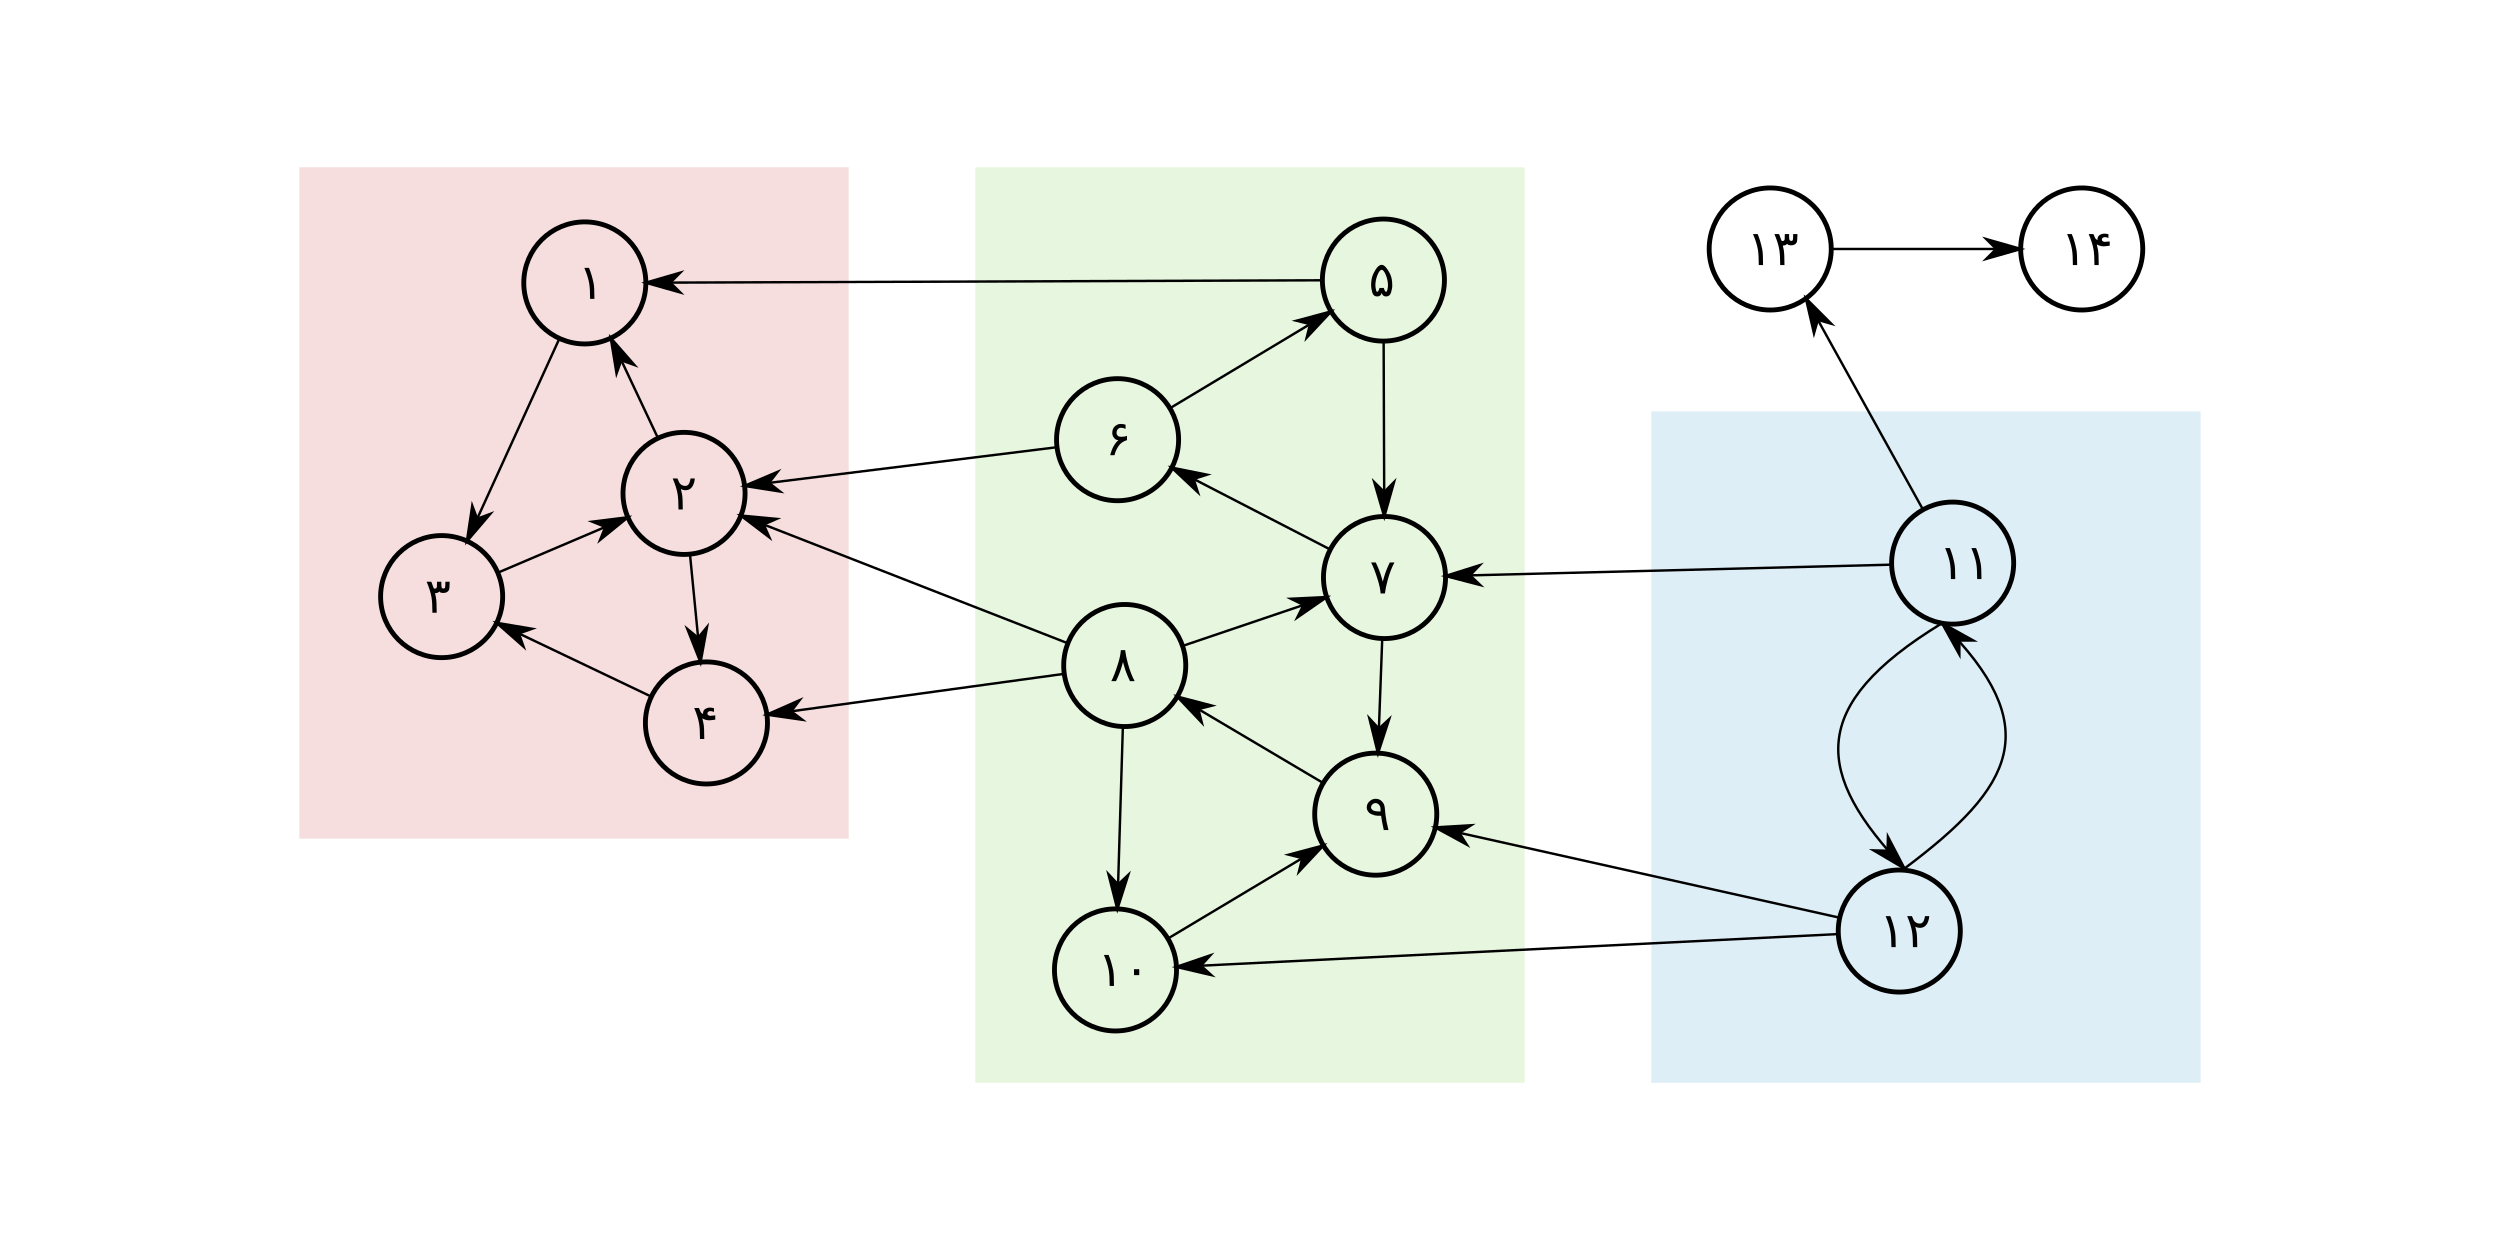
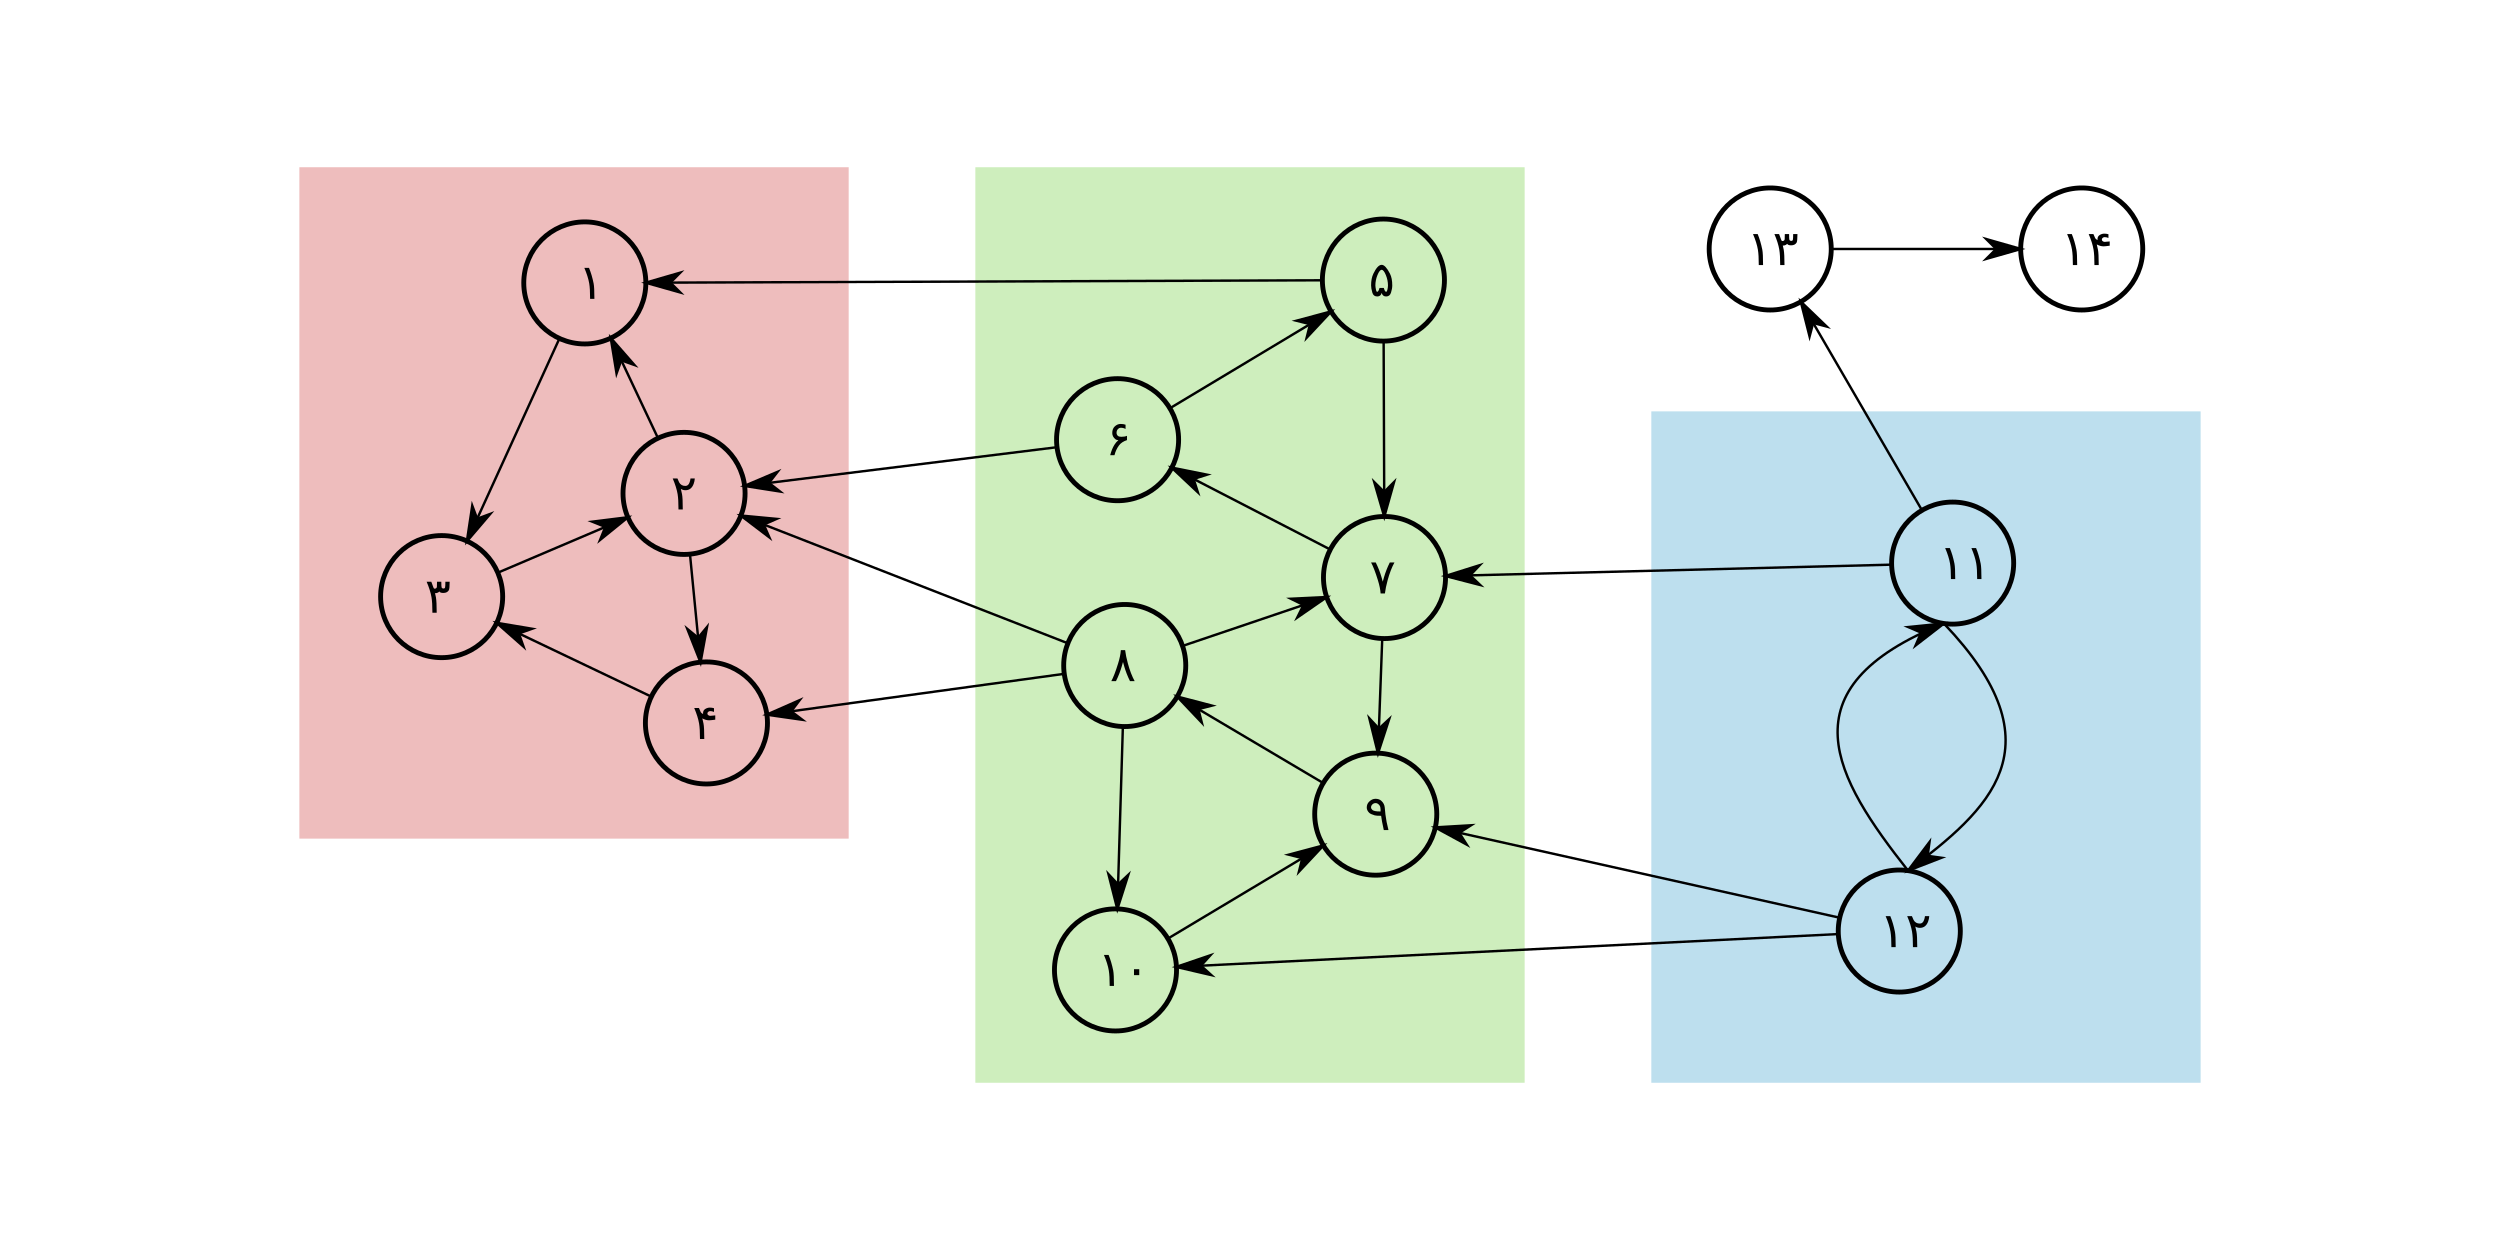
<svg xmlns="http://www.w3.org/2000/svg" id="svg8" version="1.1" viewBox="0 0 2048 1024" height="1024" width="2048">
  <defs id="defs2">
    <marker orient="auto" refY="0" refX="0" id="marker4609" style="overflow:visible">
      <path id="path4607" d="M 0,0 5,-5 -12.5,0 5,5 Z" style="fill:#000000;fill-opacity:1;fill-rule:evenodd;stroke:#000000;stroke-width:1pt;stroke-opacity:1" transform="matrix(-0.8,0,0,-0.8,-10,0)" />
    </marker>
    <marker style="overflow:visible" id="marker4431" refX="0" refY="0" orient="auto">
      <path transform="matrix(-0.8,0,0,-0.8,-10,0)" style="fill:#000000;fill-opacity:1;fill-rule:evenodd;stroke:#000000;stroke-width:1pt;stroke-opacity:1" d="M 0,0 5,-5 -12.5,0 5,5 Z" id="path4429" />
    </marker>
    <marker orient="auto" refY="0" refX="0" id="marker1857" style="overflow:visible">
      <path id="path1855" d="M 0,0 5,-5 -12.5,0 5,5 Z" style="fill:#000000;fill-opacity:1;fill-rule:evenodd;stroke:#000000;stroke-width:1pt;stroke-opacity:1" transform="matrix(-0.8,0,0,-0.8,-10,0)" />
    </marker>
    <marker orient="auto" refY="0" refX="0" id="marker1847" style="overflow:visible">
      <path id="path1845" d="M 0,0 5,-5 -12.5,0 5,5 Z" style="fill:#000000;fill-opacity:1;fill-rule:evenodd;stroke:#000000;stroke-width:1pt;stroke-opacity:1" transform="matrix(-0.8,0,0,-0.8,-10,0)" />
    </marker>
    <marker orient="auto" refY="0" refX="0" id="marker1837" style="overflow:visible">
      <path id="path1835" d="M 0,0 5,-5 -12.5,0 5,5 Z" style="fill:#000000;fill-opacity:1;fill-rule:evenodd;stroke:#000000;stroke-width:1pt;stroke-opacity:1" transform="matrix(-0.8,0,0,-0.8,-10,0)" />
    </marker>
    <marker orient="auto" refY="0" refX="0" id="marker1827" style="overflow:visible">
      <path id="path1825" d="M 0,0 5,-5 -12.5,0 5,5 Z" style="fill:#000000;fill-opacity:1;fill-rule:evenodd;stroke:#000000;stroke-width:1pt;stroke-opacity:1" transform="matrix(-0.8,0,0,-0.8,-10,0)" />
    </marker>
    <marker orient="auto" refY="0" refX="0" id="marker1817" style="overflow:visible">
      <path id="path1815" d="M 0,0 5,-5 -12.5,0 5,5 Z" style="fill:#000000;fill-opacity:1;fill-rule:evenodd;stroke:#000000;stroke-width:1pt;stroke-opacity:1" transform="matrix(-0.8,0,0,-0.8,-10,0)" />
    </marker>
    <marker orient="auto" refY="0" refX="0" id="marker1807" style="overflow:visible">
      <path id="path1805" d="M 0,0 5,-5 -12.5,0 5,5 Z" style="fill:#000000;fill-opacity:1;fill-rule:evenodd;stroke:#000000;stroke-width:1pt;stroke-opacity:1" transform="matrix(-0.8,0,0,-0.8,-10,0)" />
    </marker>
    <marker orient="auto" refY="0" refX="0" id="marker1797" style="overflow:visible">
      <path id="path1795" d="M 0,0 5,-5 -12.5,0 5,5 Z" style="fill:#000000;fill-opacity:1;fill-rule:evenodd;stroke:#000000;stroke-width:1pt;stroke-opacity:1" transform="matrix(-0.8,0,0,-0.8,-10,0)" />
    </marker>
    <marker orient="auto" refY="0" refX="0" id="marker1787" style="overflow:visible">
      <path id="path1785" d="M 0,0 5,-5 -12.5,0 5,5 Z" style="fill:#000000;fill-opacity:1;fill-rule:evenodd;stroke:#000000;stroke-width:1pt;stroke-opacity:1" transform="matrix(-0.8,0,0,-0.8,-10,0)" />
    </marker>
    <marker orient="auto" refY="0" refX="0" id="marker1777" style="overflow:visible">
      <path id="path1775" d="M 0,0 5,-5 -12.5,0 5,5 Z" style="fill:#000000;fill-opacity:1;fill-rule:evenodd;stroke:#000000;stroke-width:1pt;stroke-opacity:1" transform="matrix(-0.8,0,0,-0.8,-10,0)" />
    </marker>
    <marker orient="auto" refY="0" refX="0" id="marker1767" style="overflow:visible">
      <path id="path1765" d="M 0,0 5,-5 -12.5,0 5,5 Z" style="fill:#000000;fill-opacity:1;fill-rule:evenodd;stroke:#000000;stroke-width:1pt;stroke-opacity:1" transform="matrix(-0.8,0,0,-0.8,-10,0)" />
    </marker>
    <marker orient="auto" refY="0" refX="0" id="marker1757" style="overflow:visible">
      <path id="path1755" d="M 0,0 5,-5 -12.5,0 5,5 Z" style="fill:#000000;fill-opacity:1;fill-rule:evenodd;stroke:#000000;stroke-width:1pt;stroke-opacity:1" transform="matrix(-0.8,0,0,-0.8,-10,0)" />
    </marker>
    <marker orient="auto" refY="0" refX="0" id="marker1747" style="overflow:visible">
      <path id="path1745" d="M 0,0 5,-5 -12.5,0 5,5 Z" style="fill:#000000;fill-opacity:1;fill-rule:evenodd;stroke:#000000;stroke-width:1pt;stroke-opacity:1" transform="matrix(-0.8,0,0,-0.8,-10,0)" />
    </marker>
    <marker orient="auto" refY="0" refX="0" id="marker1737" style="overflow:visible">
      <path id="path1735" d="M 0,0 5,-5 -12.5,0 5,5 Z" style="fill:#000000;fill-opacity:1;fill-rule:evenodd;stroke:#000000;stroke-width:1pt;stroke-opacity:1" transform="matrix(-0.8,0,0,-0.8,-10,0)" />
    </marker>
    <marker orient="auto" refY="0" refX="0" id="marker1727" style="overflow:visible">
      <path id="path1725" d="M 0,0 5,-5 -12.5,0 5,5 Z" style="fill:#000000;fill-opacity:1;fill-rule:evenodd;stroke:#000000;stroke-width:1pt;stroke-opacity:1" transform="matrix(-0.8,0,0,-0.8,-10,0)" />
    </marker>
    <marker orient="auto" refY="0" refX="0" id="marker1717" style="overflow:visible">
      <path id="path1715" d="M 0,0 5,-5 -12.5,0 5,5 Z" style="fill:#000000;fill-opacity:1;fill-rule:evenodd;stroke:#000000;stroke-width:1pt;stroke-opacity:1" transform="matrix(-0.8,0,0,-0.8,-10,0)" />
    </marker>
    <marker orient="auto" refY="0" refX="0" id="marker1707" style="overflow:visible">
      <path id="path1705" d="M 0,0 5,-5 -12.5,0 5,5 Z" style="fill:#000000;fill-opacity:1;fill-rule:evenodd;stroke:#000000;stroke-width:1pt;stroke-opacity:1" transform="matrix(-0.8,0,0,-0.8,-10,0)" />
    </marker>
    <marker orient="auto" refY="0" refX="0" id="marker1697" style="overflow:visible">
      <path id="path1695" d="M 0,0 5,-5 -12.5,0 5,5 Z" style="fill:#000000;fill-opacity:1;fill-rule:evenodd;stroke:#000000;stroke-width:1pt;stroke-opacity:1" transform="matrix(-0.8,0,0,-0.8,-10,0)" />
    </marker>
    <marker orient="auto" refY="0" refX="0" id="marker1687" style="overflow:visible">
      <path id="path1685" d="M 0,0 5,-5 -12.5,0 5,5 Z" style="fill:#000000;fill-opacity:1;fill-rule:evenodd;stroke:#000000;stroke-width:1pt;stroke-opacity:1" transform="matrix(-0.8,0,0,-0.8,-10,0)" />
    </marker>
    <marker orient="auto" refY="0" refX="0" id="marker1677" style="overflow:visible">
      <path id="path1675" d="M 0,0 5,-5 -12.5,0 5,5 Z" style="fill:#000000;fill-opacity:1;fill-rule:evenodd;stroke:#000000;stroke-width:1pt;stroke-opacity:1" transform="matrix(-0.8,0,0,-0.8,-10,0)" />
    </marker>
    <marker orient="auto" refY="0" refX="0" id="marker1667" style="overflow:visible">
      <path id="path1665" d="M 0,0 5,-5 -12.5,0 5,5 Z" style="fill:#000000;fill-opacity:1;fill-rule:evenodd;stroke:#000000;stroke-width:1pt;stroke-opacity:1" transform="matrix(-0.8,0,0,-0.8,-10,0)" />
    </marker>
    <marker orient="auto" refY="0" refX="0" id="marker1657" style="overflow:visible">
      <path id="path1655" d="M 0,0 5,-5 -12.5,0 5,5 Z" style="fill:#000000;fill-opacity:1;fill-rule:evenodd;stroke:#000000;stroke-width:1pt;stroke-opacity:1" transform="matrix(-0.8,0,0,-0.8,-10,0)" />
    </marker>
    <marker orient="auto" refY="0" refX="0" id="marker1647" style="overflow:visible">
      <path id="path1645" d="M 0,0 5,-5 -12.5,0 5,5 Z" style="fill:#000000;fill-opacity:1;fill-rule:evenodd;stroke:#000000;stroke-width:1pt;stroke-opacity:1" transform="matrix(-0.8,0,0,-0.8,-10,0)" />
    </marker>
    <marker orient="auto" refY="0" refX="0" id="marker1637" style="overflow:visible">
      <path id="path1635" d="M 0,0 5,-5 -12.5,0 5,5 Z" style="fill:#000000;fill-opacity:1;fill-rule:evenodd;stroke:#000000;stroke-width:1pt;stroke-opacity:1" transform="matrix(-0.8,0,0,-0.8,-10,0)" />
    </marker>
    <marker style="overflow:visible" id="Arrow2Lend" refX="0" refY="0" orient="auto">
      <path transform="matrix(-1.1,0,0,-1.1,-1.1,0)" d="M 8.719,4.034 -2.207,0.016 8.719,-4.002 c -1.745,2.372 -1.735,5.617 -6e-7,8.035 z" style="fill:#000000;fill-opacity:1;fill-rule:evenodd;stroke:#000000;stroke-width:0.625;stroke-linejoin:round;stroke-opacity:1" id="path1128" />
    </marker>
    <marker style="overflow:visible" id="marker1385" refX="0" refY="0" orient="auto">
      <path transform="matrix(-0.8,0,0,-0.8,-10,0)" style="fill:#000000;fill-opacity:1;fill-rule:evenodd;stroke:#000000;stroke-width:1pt;stroke-opacity:1" d="M 0,0 5,-5 -12.5,0 5,5 Z" id="path1383" />
    </marker>
  </defs>
  <g id="layer1">
-     <g transform="translate(-93.15454,21.26896)" id="g4847">
-       <rect style="opacity:1;fill:#d65c5c;fill-opacity:0.2;fill-rule:nonzero;stroke:none;stroke-width:2;stroke-linecap:round;stroke-linejoin:round;stroke-miterlimit:4;stroke-dasharray:none;stroke-dashoffset:2;stroke-opacity:1" id="rect4747" width="450" height="550" x="338.403" y="115.731" />
-       <g id="g4809" transform="translate(-14.70454,-34.90003)">
-         <g transform="translate(462.1256,88.26923)" id="g862">
-           <circle style="fill:none;fill-opacity:1;fill-rule:nonzero;stroke:#000000;stroke-width:4;stroke-linecap:round;stroke-linejoin:round;stroke-miterlimit:4;stroke-dasharray:none;stroke-dashoffset:2;stroke-opacity:1" id="path14" cx="124.802" cy="157.127" r="50" />
-           <text xml:space="preserve" style="font-style:normal;font-variant:normal;font-weight:normal;font-stretch:normal;font-size:40px;line-height:1.25;font-family:Vazir;-inkscape-font-specification:Vazir;letter-spacing:0px;word-spacing:0px;fill:#000000;fill-opacity:1;stroke:none" x="118.992" y="170.213" id="text841">
-             <tspan id="tspan839" x="118.992" y="170.213">۱</tspan>
-           </text>
-         </g>
-         <g transform="translate(474.8771,289.3127)" id="g1042">
-           <circle r="50" cy="128.512" cx="193.347" id="path14-91" style="fill:none;fill-opacity:1;fill-rule:nonzero;stroke:#000000;stroke-width:4;stroke-linecap:round;stroke-linejoin:round;stroke-miterlimit:4;stroke-dasharray:none;stroke-dashoffset:2;stroke-opacity:1" />
-           <text id="text841-8" y="141.686" x="182.469" style="font-style:normal;font-variant:normal;font-weight:normal;font-stretch:normal;font-size:40px;line-height:1.25;font-family:Vazir;-inkscape-font-specification:Vazir;letter-spacing:0px;word-spacing:0px;fill:#000000;fill-opacity:1;stroke:none" xml:space="preserve">
-             <tspan y="141.686" x="182.469" id="tspan839-6">۲</tspan>
-           </text>
-         </g>
-         <g transform="translate(150.4697,374.9563)" id="g1047">
-           <circle r="50" cy="127.419" cx="319.178" id="path14-6" style="fill:none;fill-opacity:1;fill-rule:nonzero;stroke:#000000;stroke-width:4;stroke-linecap:round;stroke-linejoin:round;stroke-miterlimit:4;stroke-dasharray:none;stroke-dashoffset:2;stroke-opacity:1" />
-           <text id="text841-67" y="140.603" x="305.399" style="font-style:normal;font-variant:normal;font-weight:normal;font-stretch:normal;font-size:40px;line-height:1.25;font-family:Vazir;-inkscape-font-specification:Vazir;letter-spacing:0px;word-spacing:0px;fill:#000000;fill-opacity:1;stroke:none" xml:space="preserve">
-             <tspan y="140.603" x="305.399" id="tspan839-7">۳</tspan>
-           </text>
-         </g>
-         <g transform="translate(243.0339,477.9015)" id="g1052">
-           <circle r="50" cy="127.964" cx="443.535" id="path14-1" style="fill:none;fill-opacity:1;fill-rule:nonzero;stroke:#000000;stroke-width:4;stroke-linecap:round;stroke-linejoin:round;stroke-miterlimit:4;stroke-dasharray:none;stroke-dashoffset:2;stroke-opacity:1" />
-           <text id="text841-2" y="141.119" x="431.923" style="font-style:normal;font-variant:normal;font-weight:normal;font-stretch:normal;font-size:40px;line-height:1.25;font-family:Vazir;-inkscape-font-specification:Vazir;letter-spacing:0px;word-spacing:0px;fill:#000000;fill-opacity:1;stroke:none" xml:space="preserve">
-             <tspan y="141.119" x="431.923" id="tspan839-69">۴</tspan>
-           </text>
-         </g>
-         <path id="path1105" d="M 566.169,290.883 490.407,456.889" style="fill:none;fill-rule:evenodd;stroke:#000000;stroke-width:2;stroke-linecap:round;stroke-linejoin:round;stroke-miterlimit:4;stroke-dasharray:none;stroke-opacity:1;marker-end:url(#marker1637)" />
-         <path id="path1473" d="M 646.902,372.6 608.25,290.621" style="fill:none;fill-rule:evenodd;stroke:#000000;stroke-width:2;stroke-linecap:butt;stroke-linejoin:miter;stroke-miterlimit:4;stroke-dasharray:none;stroke-opacity:1;marker-end:url(#marker1647)" />
-         <path id="path1491" d="M 515.651,482.788 622.222,437.412" style="fill:none;fill-rule:evenodd;stroke:#000000;stroke-width:2;stroke-linecap:butt;stroke-linejoin:miter;stroke-miterlimit:4;stroke-dasharray:none;stroke-opacity:1;marker-end:url(#marker1657)" />
-         <path id="path1509" d="m 673.079,467.588 8.635,88.514" style="fill:none;fill-rule:evenodd;stroke:#000000;stroke-width:2;stroke-linecap:butt;stroke-linejoin:miter;stroke-miterlimit:4;stroke-dasharray:none;stroke-opacity:1;marker-end:url(#marker1667)" />
-         <path id="path1511" d="M 641.442,584.337 514.774,523.905" style="fill:none;fill-rule:evenodd;stroke:#000000;stroke-width:2;stroke-linecap:butt;stroke-linejoin:miter;stroke-miterlimit:4;stroke-dasharray:none;stroke-opacity:1;marker-end:url(#marker1677)" />
-       </g>
-     </g>
-     <g transform="translate(-99.01434,30.05866)" id="g4884">
-       <rect style="opacity:1;fill:#87d65c;fill-opacity:0.2;fill-rule:nonzero;stroke:none;stroke-width:2;stroke-linecap:round;stroke-linejoin:round;stroke-miterlimit:4;stroke-dasharray:none;stroke-dashoffset:2;stroke-opacity:1" id="rect4749" width="450" height="750" x="898.014" y="106.941" />
-       <g id="g4786" transform="translate(-4.127637,-14.09676)">
-         <g transform="translate(650.4662,87.29669)" id="g1057">
-           <circle r="50" cy="126.176" cx="585.965" id="path14-9" style="fill:none;fill-opacity:1;fill-rule:nonzero;stroke:#000000;stroke-width:4;stroke-linecap:round;stroke-linejoin:round;stroke-miterlimit:4;stroke-dasharray:none;stroke-dashoffset:2;stroke-opacity:1" />
-           <text id="text841-4" y="139.389" x="573.797" style="font-style:normal;font-variant:normal;font-weight:normal;font-stretch:normal;font-size:40px;line-height:1.25;font-family:Vazir;-inkscape-font-specification:Vazir;letter-spacing:0px;word-spacing:0px;fill:#000000;fill-opacity:1;stroke:none" xml:space="preserve">
-             <tspan y="139.389" x="573.797" id="tspan839-1">۵</tspan>
-           </text>
-         </g>
-         <g transform="translate(1156.573,175.1213)" id="g1082">
-           <circle r="50" cy="282.028" cx="80.755" id="path14-4" style="fill:none;fill-opacity:1;fill-rule:nonzero;stroke:#000000;stroke-width:4;stroke-linecap:round;stroke-linejoin:round;stroke-miterlimit:4;stroke-dasharray:none;stroke-dashoffset:2;stroke-opacity:1" />
-           <text id="text841-6" y="295.104" x="68.587" style="font-style:normal;font-variant:normal;font-weight:normal;font-stretch:normal;font-size:40px;line-height:1.25;font-family:Vazir;-inkscape-font-specification:Vazir;letter-spacing:0px;word-spacing:0px;fill:#000000;fill-opacity:1;stroke:none" xml:space="preserve">
-             <tspan y="295.104" x="68.587" id="tspan839-0">۷</tspan>
-           </text>
-         </g>
-         <g transform="translate(300.6683,223.6106)" id="g1069">
-           <circle r="50" cy="120.618" cx="717.993" id="path14-8" style="fill:none;fill-opacity:1;fill-rule:nonzero;stroke:#000000;stroke-width:4;stroke-linecap:round;stroke-linejoin:round;stroke-miterlimit:4;stroke-dasharray:none;stroke-dashoffset:2;stroke-opacity:1" />
-           <text id="text841-9" y="133.333" x="707.886" style="font-style:normal;font-variant:normal;font-weight:normal;font-stretch:normal;font-size:40px;line-height:1.25;font-family:Vazir;-inkscape-font-specification:Vazir;letter-spacing:0px;word-spacing:0px;fill:#000000;fill-opacity:1;stroke:none" xml:space="preserve">
-             <tspan y="133.333" x="707.886" id="tspan839-10">۶</tspan>
-           </text>
-         </g>
-         <g transform="translate(893.5871,373.2261)" id="g1092">
-           <circle r="50" cy="277.761" cx="336.564" id="path14-67" style="fill:none;fill-opacity:1;fill-rule:nonzero;stroke:#000000;stroke-width:4;stroke-linecap:round;stroke-linejoin:round;stroke-miterlimit:4;stroke-dasharray:none;stroke-dashoffset:2;stroke-opacity:1" />
-           <text id="text841-3" y="290.779" x="327.248" style="font-style:normal;font-variant:normal;font-weight:normal;font-stretch:normal;font-size:40px;line-height:1.25;font-family:Vazir;-inkscape-font-specification:Vazir;letter-spacing:0px;word-spacing:0px;fill:#000000;fill-opacity:1;stroke:none" xml:space="preserve">
-             <tspan y="290.779" x="327.248" id="tspan839-9">۹</tspan>
-           </text>
-         </g>
-         <g transform="translate(813.9992,246.9235)" id="g1087">
-           <circle r="50" cy="282.301" cx="210.518" id="path14-5" style="fill:none;fill-opacity:1;fill-rule:nonzero;stroke:#000000;stroke-width:4;stroke-linecap:round;stroke-linejoin:round;stroke-miterlimit:4;stroke-dasharray:none;stroke-dashoffset:2;stroke-opacity:1" />
-           <text id="text841-1" y="295.104" x="198.35" style="font-style:normal;font-variant:normal;font-weight:normal;font-stretch:normal;font-size:40px;line-height:1.25;font-family:Vazir;-inkscape-font-specification:Vazir;letter-spacing:0px;word-spacing:0px;fill:#000000;fill-opacity:1;stroke:none" xml:space="preserve">
-             <tspan y="295.104" x="198.35" id="tspan839-8">۸</tspan>
-           </text>
-         </g>
-         <g transform="translate(553.674,500.046)" id="g1097">
-           <circle r="50" cy="278.558" cx="463.282" id="path14-61" style="fill:none;fill-opacity:1;fill-rule:nonzero;stroke:#000000;stroke-width:4;stroke-linecap:round;stroke-linejoin:round;stroke-miterlimit:4;stroke-dasharray:none;stroke-dashoffset:2;stroke-opacity:1" />
-           <text id="text841-98" y="291.644" x="448.36" style="font-style:normal;font-variant:normal;font-weight:normal;font-stretch:normal;font-size:40px;line-height:1.25;font-family:Vazir;-inkscape-font-specification:Vazir;letter-spacing:0px;word-spacing:0px;fill:#000000;fill-opacity:1;stroke:none" xml:space="preserve">
-             <tspan y="291.644" x="448.36" id="tspan839-4">۱۰</tspan>
-           </text>
-         </g>
-         <path id="path1513" d="m 1236.616,263.471 0.529,143.679" style="fill:none;fill-rule:evenodd;stroke:#000000;stroke-width:2;stroke-linecap:butt;stroke-linejoin:miter;stroke-miterlimit:4;stroke-dasharray:none;stroke-opacity:1;marker-end:url(#marker1687)" />
-         <path id="path1515" d="m 1061.528,318.49 132.038,-79.28" style="fill:none;fill-rule:evenodd;stroke:#000000;stroke-width:2;stroke-linecap:butt;stroke-linejoin:miter;stroke-miterlimit:4;stroke-dasharray:none;stroke-opacity:1;marker-end:url(#marker1697)" />
-         <path id="path1517" d="M 1192.903,434.208 1063.087,367.17" style="fill:none;fill-rule:evenodd;stroke:#000000;stroke-width:2;stroke-linecap:butt;stroke-linejoin:miter;stroke-miterlimit:4;stroke-dasharray:none;stroke-opacity:1;marker-end:url(#marker1707)" />
-         <path id="path1521" d="m 1071.874,513.186 118.098,-39.998" style="fill:none;fill-rule:evenodd;stroke:#000000;stroke-width:2;stroke-linecap:butt;stroke-linejoin:miter;stroke-miterlimit:4;stroke-dasharray:none;stroke-opacity:1;marker-end:url(#marker1727)" />
-         <path id="path1523" d="m 1235.478,507.115 -3.477,93.907" style="fill:none;fill-rule:evenodd;stroke:#000000;stroke-width:2;stroke-linecap:butt;stroke-linejoin:miter;stroke-miterlimit:4;stroke-dasharray:none;stroke-opacity:1;marker-end:url(#marker1737)" />
-         <path id="path1525" d="M 1187.129,625.512 1067.54,554.7" style="fill:none;fill-rule:evenodd;stroke:#000000;stroke-width:2;stroke-linecap:butt;stroke-linejoin:miter;stroke-miterlimit:4;stroke-dasharray:none;stroke-opacity:1;marker-end:url(#marker1747)" />
-         <path id="path1527" d="m 1023.002,579.201 -4.531,149.427" style="fill:none;fill-rule:evenodd;stroke:#000000;stroke-width:2;stroke-linecap:butt;stroke-linejoin:miter;stroke-miterlimit:4;stroke-dasharray:none;stroke-opacity:1;marker-end:url(#marker1757)" />
-         <path id="path1529" d="m 1059.857,752.924 127.393,-76.256" style="fill:none;fill-rule:evenodd;stroke:#000000;stroke-width:2;stroke-linecap:butt;stroke-linejoin:miter;stroke-miterlimit:4;stroke-dasharray:none;stroke-opacity:1;marker-end:url(#marker1767)" />
-       </g>
+     <rect y="137" x="245.249" height="550" width="450" id="rect4747" style="opacity:1;fill:#d45858;fill-opacity:0.392;fill-rule:nonzero;stroke:none;stroke-width:2;stroke-linecap:round;stroke-linejoin:round;stroke-miterlimit:4;stroke-dasharray:none;stroke-dashoffset:2;stroke-opacity:1" />
+     <g transform="translate(-107.8591,-13.63107)" id="g4809">
+       <g id="g862" transform="translate(462.1256,88.26923)">
+         <circle r="50" cy="157.127" cx="124.802" id="path14" style="fill:none;fill-opacity:1;fill-rule:nonzero;stroke:#000000;stroke-width:4;stroke-linecap:round;stroke-linejoin:round;stroke-miterlimit:4;stroke-dasharray:none;stroke-dashoffset:2;stroke-opacity:1" />
+         <text id="text841" y="170.213" x="118.992" style="font-style:normal;font-variant:normal;font-weight:normal;font-stretch:normal;font-size:40px;line-height:1.25;font-family:Vazir;-inkscape-font-specification:Vazir;letter-spacing:0px;word-spacing:0px;fill:#000000;fill-opacity:1;stroke:none" xml:space="preserve">
+           <tspan y="170.213" x="118.992" id="tspan839">۱</tspan>
+         </text>
+       </g>
+       <g id="g1042" transform="translate(474.8771,289.3127)">
+         <circle style="fill:none;fill-opacity:1;fill-rule:nonzero;stroke:#000000;stroke-width:4;stroke-linecap:round;stroke-linejoin:round;stroke-miterlimit:4;stroke-dasharray:none;stroke-dashoffset:2;stroke-opacity:1" id="path14-91" cx="193.347" cy="128.512" r="50" />
+         <text xml:space="preserve" style="font-style:normal;font-variant:normal;font-weight:normal;font-stretch:normal;font-size:40px;line-height:1.25;font-family:Vazir;-inkscape-font-specification:Vazir;letter-spacing:0px;word-spacing:0px;fill:#000000;fill-opacity:1;stroke:none" x="182.469" y="141.686" id="text841-8">
+           <tspan id="tspan839-6" x="182.469" y="141.686">۲</tspan>
+         </text>
+       </g>
+       <g id="g1047" transform="translate(150.4697,374.9563)">
+         <circle style="fill:none;fill-opacity:1;fill-rule:nonzero;stroke:#000000;stroke-width:4;stroke-linecap:round;stroke-linejoin:round;stroke-miterlimit:4;stroke-dasharray:none;stroke-dashoffset:2;stroke-opacity:1" id="path14-6" cx="319.178" cy="127.419" r="50" />
+         <text xml:space="preserve" style="font-style:normal;font-variant:normal;font-weight:normal;font-stretch:normal;font-size:40px;line-height:1.25;font-family:Vazir;-inkscape-font-specification:Vazir;letter-spacing:0px;word-spacing:0px;fill:#000000;fill-opacity:1;stroke:none" x="305.399" y="140.603" id="text841-67">
+           <tspan id="tspan839-7" x="305.399" y="140.603">۳</tspan>
+         </text>
+       </g>
+       <g id="g1052" transform="translate(243.0339,477.9015)">
+         <circle style="fill:none;fill-opacity:1;fill-rule:nonzero;stroke:#000000;stroke-width:4;stroke-linecap:round;stroke-linejoin:round;stroke-miterlimit:4;stroke-dasharray:none;stroke-dashoffset:2;stroke-opacity:1" id="path14-1" cx="443.535" cy="127.964" r="50" />
+         <text xml:space="preserve" style="font-style:normal;font-variant:normal;font-weight:normal;font-stretch:normal;font-size:40px;line-height:1.25;font-family:Vazir;-inkscape-font-specification:Vazir;letter-spacing:0px;word-spacing:0px;fill:#000000;fill-opacity:1;stroke:none" x="431.923" y="141.119" id="text841-2">
+           <tspan id="tspan839-69" x="431.923" y="141.119">۴</tspan>
+         </text>
+       </g>
+       <path style="fill:none;fill-rule:evenodd;stroke:#000000;stroke-width:2;stroke-linecap:round;stroke-linejoin:round;stroke-miterlimit:4;stroke-dasharray:none;stroke-opacity:1;marker-end:url(#marker1637)" d="M 566.169,290.883 490.407,456.889" id="path1105" />
+       <path style="fill:none;fill-rule:evenodd;stroke:#000000;stroke-width:2;stroke-linecap:butt;stroke-linejoin:miter;stroke-miterlimit:4;stroke-dasharray:none;stroke-opacity:1;marker-end:url(#marker1647)" d="M 646.902,372.6 608.25,290.621" id="path1473" />
+       <path style="fill:none;fill-rule:evenodd;stroke:#000000;stroke-width:2;stroke-linecap:butt;stroke-linejoin:miter;stroke-miterlimit:4;stroke-dasharray:none;stroke-opacity:1;marker-end:url(#marker1657)" d="M 515.651,482.788 622.222,437.412" id="path1491" />
+       <path style="fill:none;fill-rule:evenodd;stroke:#000000;stroke-width:2;stroke-linecap:butt;stroke-linejoin:miter;stroke-miterlimit:4;stroke-dasharray:none;stroke-opacity:1;marker-end:url(#marker1667)" d="m 673.079,467.588 8.635,88.514" id="path1509" />
+       <path style="fill:none;fill-rule:evenodd;stroke:#000000;stroke-width:2;stroke-linecap:butt;stroke-linejoin:miter;stroke-miterlimit:4;stroke-dasharray:none;stroke-opacity:1;marker-end:url(#marker1677)" d="M 641.442,584.337 514.774,523.905" id="path1511" />
+     </g>
+     <rect y="137" x="799" height="750" width="450" id="rect4749" style="opacity:1;fill:#84d458;fill-opacity:0.392;fill-rule:nonzero;stroke:none;stroke-width:2;stroke-linecap:round;stroke-linejoin:round;stroke-miterlimit:4;stroke-dasharray:none;stroke-dashoffset:2;stroke-opacity:1" />
+     <g transform="translate(-103.142,15.9619)" id="g4786">
+       <g id="g1057" transform="translate(650.4662,87.29669)">
+         <circle style="fill:none;fill-opacity:1;fill-rule:nonzero;stroke:#000000;stroke-width:4;stroke-linecap:round;stroke-linejoin:round;stroke-miterlimit:4;stroke-dasharray:none;stroke-dashoffset:2;stroke-opacity:1" id="path14-9" cx="585.965" cy="126.176" r="50" />
+         <text xml:space="preserve" style="font-style:normal;font-variant:normal;font-weight:normal;font-stretch:normal;font-size:40px;line-height:1.25;font-family:Vazir;-inkscape-font-specification:Vazir;letter-spacing:0px;word-spacing:0px;fill:#000000;fill-opacity:1;stroke:none" x="573.797" y="139.389" id="text841-4">
+           <tspan id="tspan839-1" x="573.797" y="139.389">۵</tspan>
+         </text>
+       </g>
+       <g id="g1082" transform="translate(1156.573,175.1213)">
+         <circle style="fill:none;fill-opacity:1;fill-rule:nonzero;stroke:#000000;stroke-width:4;stroke-linecap:round;stroke-linejoin:round;stroke-miterlimit:4;stroke-dasharray:none;stroke-dashoffset:2;stroke-opacity:1" id="path14-4" cx="80.755" cy="282.028" r="50" />
+         <text xml:space="preserve" style="font-style:normal;font-variant:normal;font-weight:normal;font-stretch:normal;font-size:40px;line-height:1.25;font-family:Vazir;-inkscape-font-specification:Vazir;letter-spacing:0px;word-spacing:0px;fill:#000000;fill-opacity:1;stroke:none" x="68.587" y="295.104" id="text841-6">
+           <tspan id="tspan839-0" x="68.587" y="295.104">۷</tspan>
+         </text>
+       </g>
+       <g id="g1069" transform="translate(300.6683,223.6106)">
+         <circle style="fill:none;fill-opacity:1;fill-rule:nonzero;stroke:#000000;stroke-width:4;stroke-linecap:round;stroke-linejoin:round;stroke-miterlimit:4;stroke-dasharray:none;stroke-dashoffset:2;stroke-opacity:1" id="path14-8" cx="717.993" cy="120.618" r="50" />
+         <text xml:space="preserve" style="font-style:normal;font-variant:normal;font-weight:normal;font-stretch:normal;font-size:40px;line-height:1.25;font-family:Vazir;-inkscape-font-specification:Vazir;letter-spacing:0px;word-spacing:0px;fill:#000000;fill-opacity:1;stroke:none" x="707.886" y="133.333" id="text841-9">
+           <tspan id="tspan839-10" x="707.886" y="133.333">۶</tspan>
+         </text>
+       </g>
+       <g id="g1092" transform="translate(893.5871,373.2261)">
+         <circle style="fill:none;fill-opacity:1;fill-rule:nonzero;stroke:#000000;stroke-width:4;stroke-linecap:round;stroke-linejoin:round;stroke-miterlimit:4;stroke-dasharray:none;stroke-dashoffset:2;stroke-opacity:1" id="path14-67" cx="336.564" cy="277.761" r="50" />
+         <text xml:space="preserve" style="font-style:normal;font-variant:normal;font-weight:normal;font-stretch:normal;font-size:40px;line-height:1.25;font-family:Vazir;-inkscape-font-specification:Vazir;letter-spacing:0px;word-spacing:0px;fill:#000000;fill-opacity:1;stroke:none" x="327.248" y="290.779" id="text841-3">
+           <tspan id="tspan839-9" x="327.248" y="290.779">۹</tspan>
+         </text>
+       </g>
+       <g id="g1087" transform="translate(813.9992,246.9235)">
+         <circle style="fill:none;fill-opacity:1;fill-rule:nonzero;stroke:#000000;stroke-width:4;stroke-linecap:round;stroke-linejoin:round;stroke-miterlimit:4;stroke-dasharray:none;stroke-dashoffset:2;stroke-opacity:1" id="path14-5" cx="210.518" cy="282.301" r="50" />
+         <text xml:space="preserve" style="font-style:normal;font-variant:normal;font-weight:normal;font-stretch:normal;font-size:40px;line-height:1.25;font-family:Vazir;-inkscape-font-specification:Vazir;letter-spacing:0px;word-spacing:0px;fill:#000000;fill-opacity:1;stroke:none" x="198.35" y="295.104" id="text841-1">
+           <tspan id="tspan839-8" x="198.35" y="295.104">۸</tspan>
+         </text>
+       </g>
+       <g id="g1097" transform="translate(553.674,500.046)">
+         <circle style="fill:none;fill-opacity:1;fill-rule:nonzero;stroke:#000000;stroke-width:4;stroke-linecap:round;stroke-linejoin:round;stroke-miterlimit:4;stroke-dasharray:none;stroke-dashoffset:2;stroke-opacity:1" id="path14-61" cx="463.282" cy="278.558" r="50" />
+         <text xml:space="preserve" style="font-style:normal;font-variant:normal;font-weight:normal;font-stretch:normal;font-size:40px;line-height:1.25;font-family:Vazir;-inkscape-font-specification:Vazir;letter-spacing:0px;word-spacing:0px;fill:#000000;fill-opacity:1;stroke:none" x="448.36" y="291.644" id="text841-98">
+           <tspan id="tspan839-4" x="448.36" y="291.644">۱۰</tspan>
+         </text>
+       </g>
+       <path style="fill:none;fill-rule:evenodd;stroke:#000000;stroke-width:2;stroke-linecap:butt;stroke-linejoin:miter;stroke-miterlimit:4;stroke-dasharray:none;stroke-opacity:1;marker-end:url(#marker1687)" d="m 1236.616,263.471 0.529,143.679" id="path1513" />
+       <path style="fill:none;fill-rule:evenodd;stroke:#000000;stroke-width:2;stroke-linecap:butt;stroke-linejoin:miter;stroke-miterlimit:4;stroke-dasharray:none;stroke-opacity:1;marker-end:url(#marker1697)" d="m 1061.528,318.49 132.038,-79.28" id="path1515" />
+       <path style="fill:none;fill-rule:evenodd;stroke:#000000;stroke-width:2;stroke-linecap:butt;stroke-linejoin:miter;stroke-miterlimit:4;stroke-dasharray:none;stroke-opacity:1;marker-end:url(#marker1707)" d="M 1192.903,434.208 1063.087,367.17" id="path1517" />
+       <path style="fill:none;fill-rule:evenodd;stroke:#000000;stroke-width:2;stroke-linecap:butt;stroke-linejoin:miter;stroke-miterlimit:4;stroke-dasharray:none;stroke-opacity:1;marker-end:url(#marker1727)" d="m 1071.874,513.186 118.098,-39.998" id="path1521" />
+       <path style="fill:none;fill-rule:evenodd;stroke:#000000;stroke-width:2;stroke-linecap:butt;stroke-linejoin:miter;stroke-miterlimit:4;stroke-dasharray:none;stroke-opacity:1;marker-end:url(#marker1737)" d="m 1235.478,507.115 -3.477,93.907" id="path1523" />
+       <path style="fill:none;fill-rule:evenodd;stroke:#000000;stroke-width:2;stroke-linecap:butt;stroke-linejoin:miter;stroke-miterlimit:4;stroke-dasharray:none;stroke-opacity:1;marker-end:url(#marker1747)" d="M 1187.129,625.512 1067.54,554.7" id="path1525" />
+       <path style="fill:none;fill-rule:evenodd;stroke:#000000;stroke-width:2;stroke-linecap:butt;stroke-linejoin:miter;stroke-miterlimit:4;stroke-dasharray:none;stroke-opacity:1;marker-end:url(#marker1757)" d="m 1023.002,579.201 -4.531,149.427" id="path1527" />
+       <path style="fill:none;fill-rule:evenodd;stroke:#000000;stroke-width:2;stroke-linecap:butt;stroke-linejoin:miter;stroke-miterlimit:4;stroke-dasharray:none;stroke-opacity:1;marker-end:url(#marker1767)" d="m 1059.857,752.924 127.393,-76.256" id="path1529" />
    </g>
    <path id="path1531" d="M 865.899,366.339 609.986,398.046" style="fill:none;fill-rule:evenodd;stroke:#000000;stroke-width:2;stroke-linecap:butt;stroke-linejoin:miter;stroke-miterlimit:4;stroke-dasharray:none;stroke-opacity:1;marker-end:url(#marker1777)" />
    <path id="path1533" d="M 874.802,526.997 606.939,422.383" style="fill:none;fill-rule:evenodd;stroke:#000000;stroke-width:2;stroke-linecap:butt;stroke-linejoin:miter;stroke-miterlimit:4;stroke-dasharray:none;stroke-opacity:1;marker-end:url(#marker1787)" />
    <path id="path1535" d="M 871.84,551.988 628.244,585.434" style="fill:none;fill-rule:evenodd;stroke:#000000;stroke-width:2;stroke-linecap:butt;stroke-linejoin:miter;stroke-miterlimit:4;stroke-dasharray:none;stroke-opacity:1;marker-end:url(#marker1797)" />
    <path id="path1537" d="m 1083.291,229.612 -554.223,1.975" style="fill:none;fill-rule:evenodd;stroke:#000000;stroke-width:2;stroke-linecap:butt;stroke-linejoin:miter;stroke-miterlimit:4;stroke-dasharray:none;stroke-opacity:1;marker-end:url(#marker1807)" />
-     <rect y="337" x="1352.751" height="550" width="450" id="rect4751" style="opacity:1;fill:#5caad6;fill-opacity:0.2;fill-rule:nonzero;stroke:none;stroke-width:2;stroke-linecap:round;stroke-linejoin:round;stroke-miterlimit:4;stroke-dasharray:none;stroke-dashoffset:2;stroke-opacity:1" />
+     <rect y="337" x="1352.751" height="550" width="450" id="rect4751" style="opacity:1;fill:#58afd4;fill-opacity:0.392;fill-rule:nonzero;stroke:none;stroke-width:2;stroke-linecap:round;stroke-linejoin:round;stroke-miterlimit:4;stroke-dasharray:none;stroke-dashoffset:2;stroke-opacity:1" />
    <g id="g4839">
      <g id="g1103" transform="translate(1010.795,187.9241)">
        <circle style="fill:none;fill-opacity:1;fill-rule:nonzero;stroke:#000000;stroke-width:4;stroke-linecap:round;stroke-linejoin:round;stroke-miterlimit:4;stroke-dasharray:none;stroke-dashoffset:2;stroke-opacity:1" id="path14-51" cx="588.81" cy="273.367" r="50" />
        <g id="g1061">
          <text id="text841-5" y="286.453" x="577.258" style="font-style:normal;font-variant:normal;font-weight:normal;font-stretch:normal;font-size:40px;line-height:1.25;font-family:Vazir;-inkscape-font-specification:Vazir;letter-spacing:0px;word-spacing:0px;fill:#000000;fill-opacity:1;stroke:none" xml:space="preserve">
            <tspan y="286.453" x="577.258" id="tspan839-79">۱۱</tspan>
          </text>
        </g>
      </g>
      <g id="g1077" transform="translate(821.0085,495.4848)">
        <circle style="fill:none;fill-opacity:1;fill-rule:nonzero;stroke:#000000;stroke-width:4;stroke-linecap:round;stroke-linejoin:round;stroke-miterlimit:4;stroke-dasharray:none;stroke-dashoffset:2;stroke-opacity:1" id="path14-3" cx="734.888" cy="267.224" r="50" />
        <text xml:space="preserve" style="font-style:normal;font-variant:normal;font-weight:normal;font-stretch:normal;font-size:40px;line-height:1.25;font-family:Vazir;-inkscape-font-specification:Vazir;letter-spacing:0px;word-spacing:0px;fill:#000000;fill-opacity:1;stroke:none" x="718.267" y="280.398" id="text841-34">
          <tspan id="tspan839-86" x="718.267" y="280.398">۱۲</tspan>
        </text>
      </g>
-       <path style="fill:none;fill-rule:evenodd;stroke:#000000;stroke-width:2;stroke-linecap:butt;stroke-linejoin:miter;stroke-miterlimit:4;stroke-dasharray:none;stroke-opacity:1;marker-end:url(#marker1817)" d="m 1590.899,510.527 c -111.712,68.05 -103.988,123.904 -30.76,200.969" id="path1539" />
-       <path style="fill:none;fill-rule:evenodd;stroke:#000000;stroke-width:2;stroke-linecap:butt;stroke-linejoin:miter;stroke-miterlimit:4;stroke-dasharray:none;stroke-opacity:1;marker-end:url(#marker1827)" d="m 1560.139,711.495 c 90.387,-67.548 115.936,-115.793 30.76,-200.969" id="path1541" />
+       <path style="fill:none;fill-rule:evenodd;stroke:#000000;stroke-width:2;stroke-linecap:butt;stroke-linejoin:miter;stroke-miterlimit:4;stroke-dasharray:none;stroke-opacity:1;marker-end:url(#marker1817)" d="m 1592.43,510.773 c 96.77,101.389 36.326,152.755 -29.358,202.454" id="path1539" />
+       <path style="fill:none;fill-rule:evenodd;stroke:#000000;stroke-width:2;stroke-linecap:butt;stroke-linejoin:miter;stroke-miterlimit:4;stroke-dasharray:none;stroke-opacity:1;marker-end:url(#marker1827)" d="m 1563.072,713.227 c -59.424,-75.47 -103.963,-149.223 29.358,-202.454" id="path1541" />
    </g>
    <path id="path1543" d="m 1549.622,462.561 -365.452,9.281" style="fill:none;fill-rule:evenodd;stroke:#000000;stroke-width:2;stroke-linecap:butt;stroke-linejoin:miter;stroke-miterlimit:4;stroke-dasharray:none;stroke-opacity:1;marker-end:url(#marker1837)" />
    <path id="path1545" d="M 1507.098,751.813 1175.807,677.844" style="fill:none;fill-rule:evenodd;stroke:#000000;stroke-width:2;stroke-linecap:butt;stroke-linejoin:miter;stroke-miterlimit:4;stroke-dasharray:none;stroke-opacity:1;marker-end:url(#marker1847)" />
    <path id="path1547" d="m 1505.958,765.186 -542.206,26.902" style="fill:none;fill-rule:evenodd;stroke:#000000;stroke-width:2;stroke-linecap:butt;stroke-linejoin:miter;stroke-miterlimit:4;stroke-dasharray:none;stroke-opacity:1;marker-end:url(#marker1857)" />
-     <path style="fill:none;fill-rule:evenodd;stroke:#000000;stroke-width:2;stroke-linecap:butt;stroke-linejoin:miter;stroke-miterlimit:4;stroke-dasharray:none;stroke-opacity:1;marker-end:url(#marker4431)" d="M 1575.366,417.561 1479.434,244.491" id="path3452" />
+     <path style="fill:none;fill-rule:evenodd;stroke:#000000;stroke-width:2;stroke-linecap:butt;stroke-linejoin:miter;stroke-miterlimit:4;stroke-dasharray:none;stroke-opacity:1;marker-end:url(#marker4431)" d="m 1574.495,418.055 -99.23,-170.857" id="path3452" />
    <g id="g4936" transform="translate(-6.814936)">
      <g transform="translate(225.3137,-23.97042)" id="g3450">
        <circle style="fill:none;fill-opacity:1;fill-rule:nonzero;stroke:#000000;stroke-width:4;stroke-linecap:round;stroke-linejoin:round;stroke-miterlimit:4;stroke-dasharray:none;stroke-dashoffset:2;stroke-opacity:1" id="path14-51-2" cx="1486.85" cy="227.932" r="50" />
        <g id="g1061-2" transform="translate(892.1896,-45.36731)">
          <text id="text841-5-3" y="286.453" x="577.258" style="font-style:normal;font-variant:normal;font-weight:normal;font-stretch:normal;font-size:40px;line-height:1.25;font-family:Vazir;-inkscape-font-specification:Vazir;letter-spacing:0px;word-spacing:0px;fill:#000000;fill-opacity:1;stroke:none" xml:space="preserve">
            <tspan y="286.453" x="577.258" id="tspan839-79-8">۱۴</tspan>
          </text>
        </g>
      </g>
      <g transform="translate(-299,-28.94112)" id="g3440">
        <circle style="fill:none;fill-opacity:1;fill-rule:nonzero;stroke:#000000;stroke-width:4;stroke-linecap:round;stroke-linejoin:round;stroke-miterlimit:4;stroke-dasharray:none;stroke-dashoffset:2;stroke-opacity:1" id="path14-51-5" cx="1755.969" cy="232.902" r="50" />
        <g id="g1061-6" transform="translate(1159.19,-40.36731)">
          <text id="text841-5-5" y="286.453" x="577.258" style="font-style:normal;font-variant:normal;font-weight:normal;font-stretch:normal;font-size:40px;line-height:1.25;font-family:Vazir;-inkscape-font-specification:Vazir;letter-spacing:0px;word-spacing:0px;fill:#000000;fill-opacity:1;stroke:none" xml:space="preserve">
            <tspan y="286.453" x="577.258" id="tspan839-79-6">۱۳</tspan>
          </text>
        </g>
      </g>
      <path id="path3454" d="m 1506.969,203.961 155.195,0" style="fill:none;fill-rule:evenodd;stroke:#000000;stroke-width:2;stroke-linecap:butt;stroke-linejoin:miter;stroke-miterlimit:4;stroke-dasharray:none;stroke-opacity:1;marker-end:url(#marker4609)" />
    </g>
  </g>
</svg>
